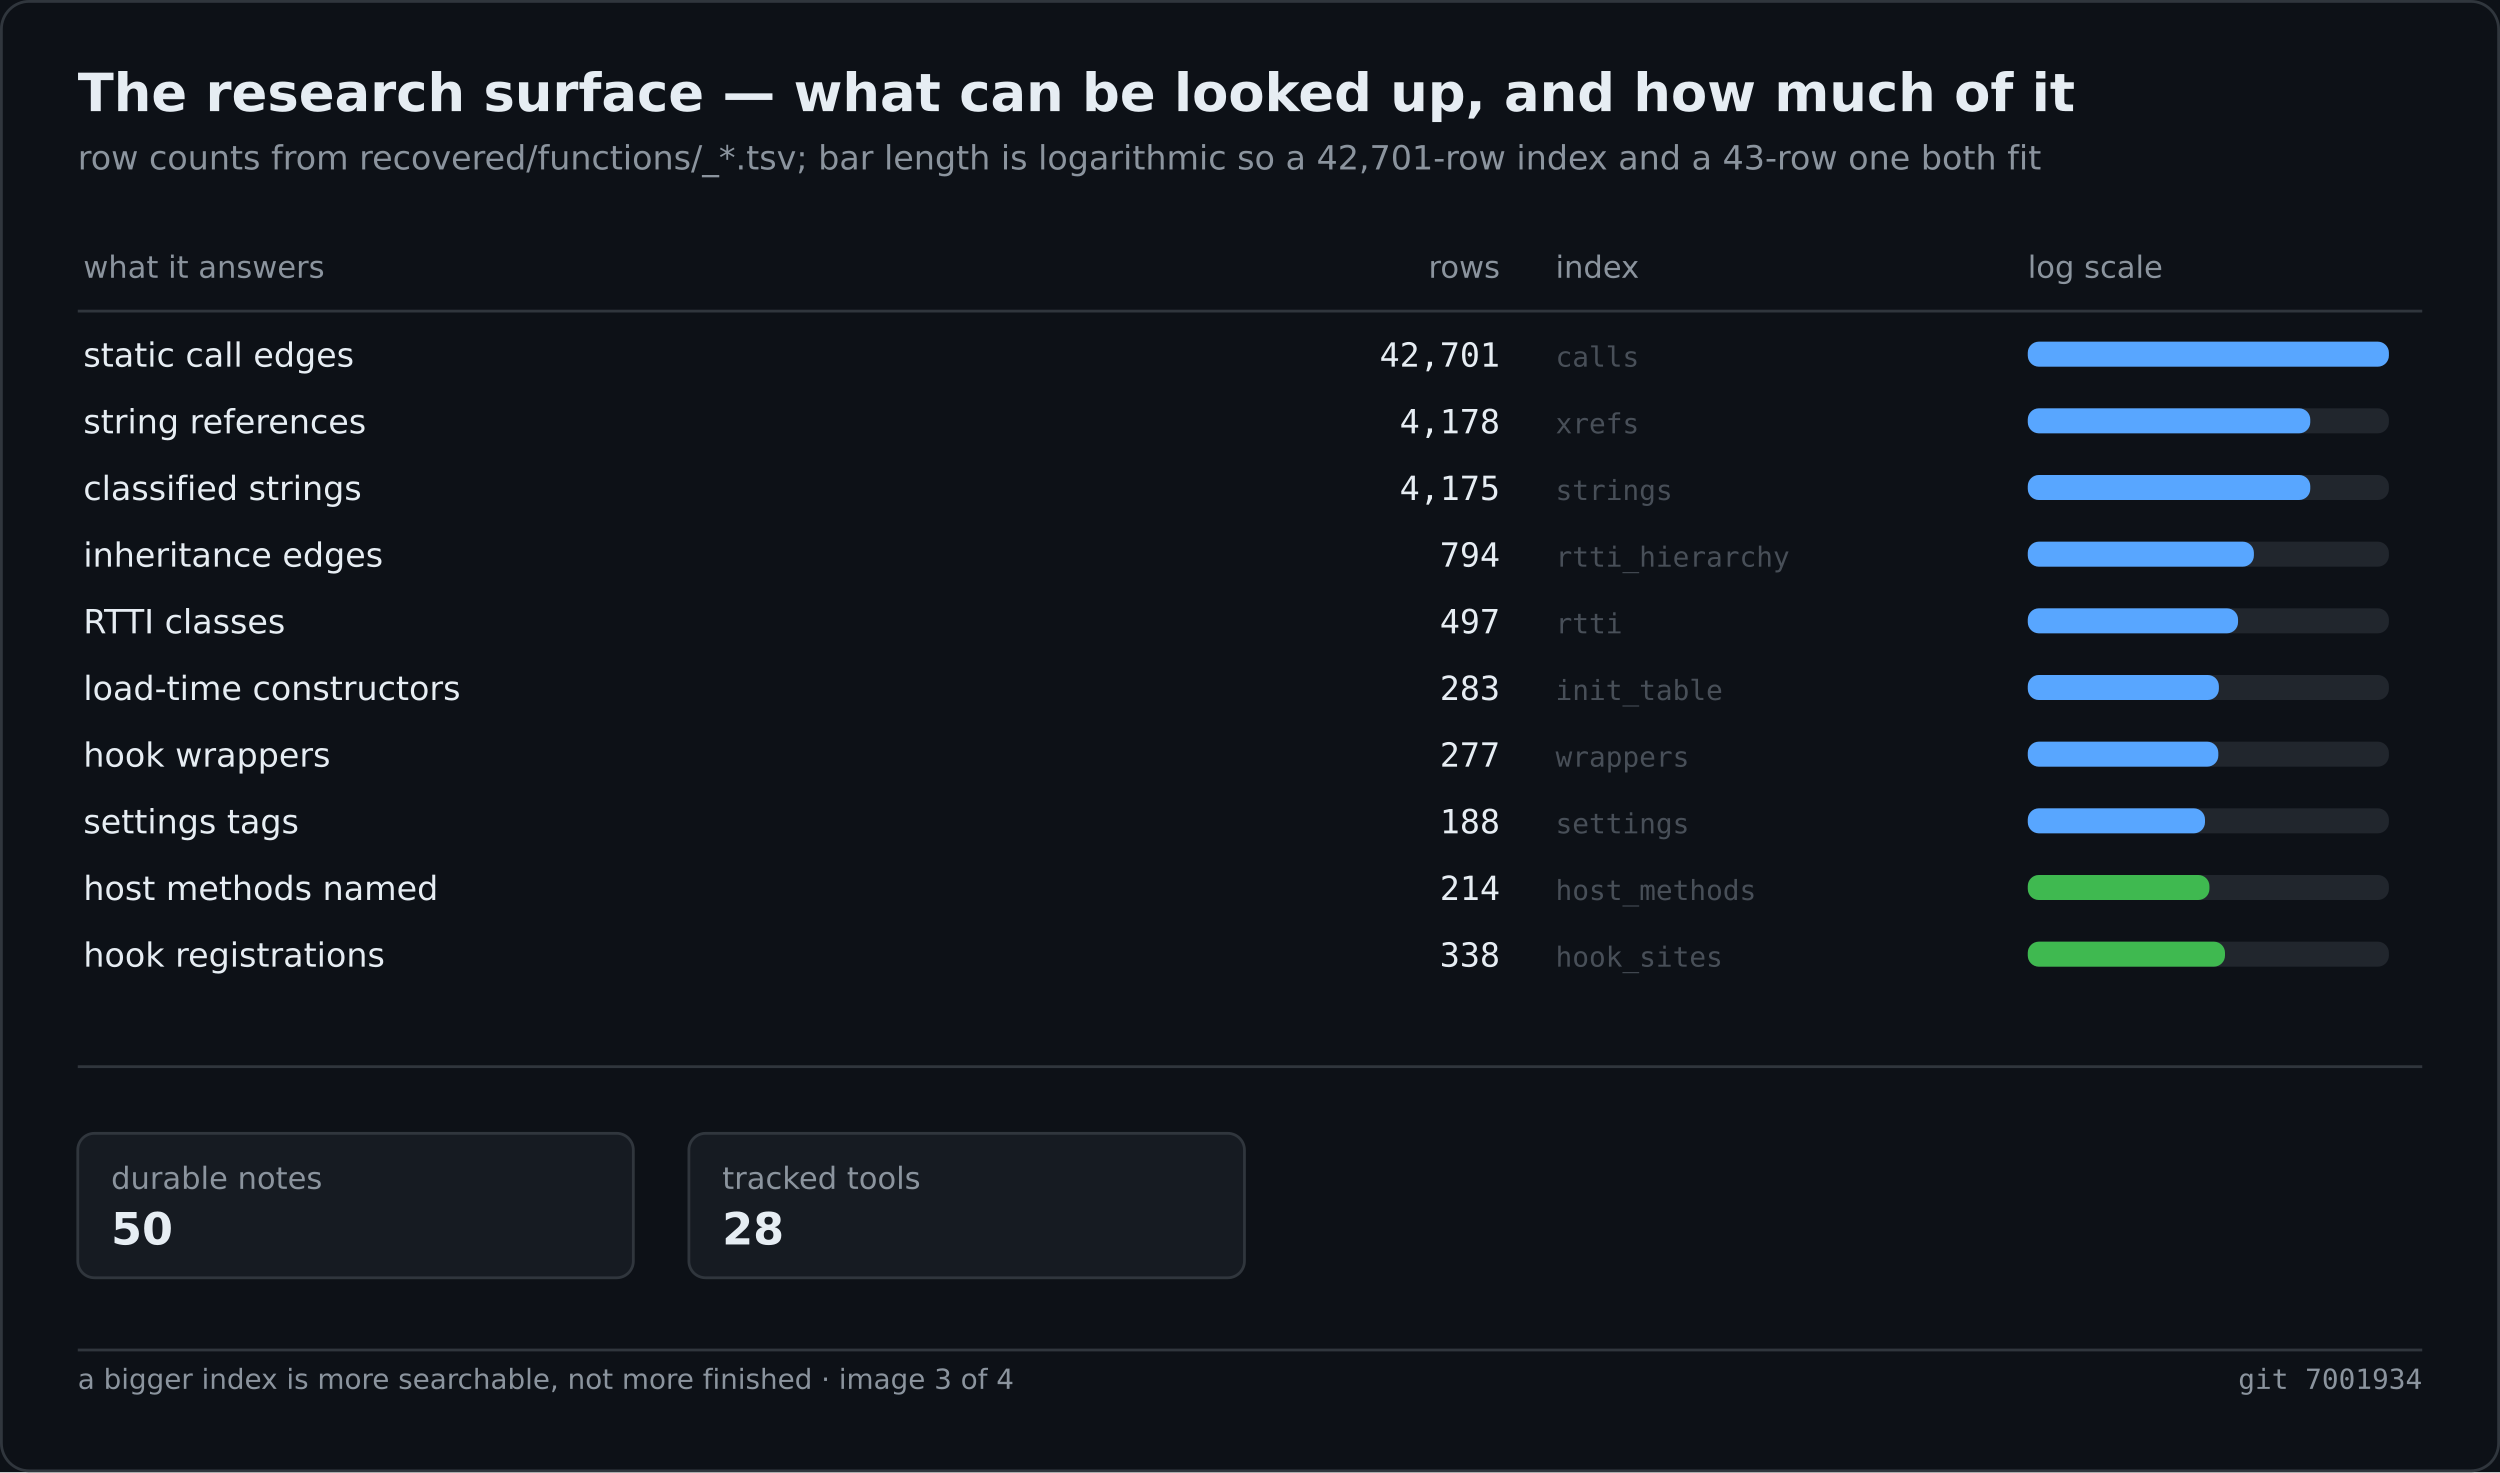
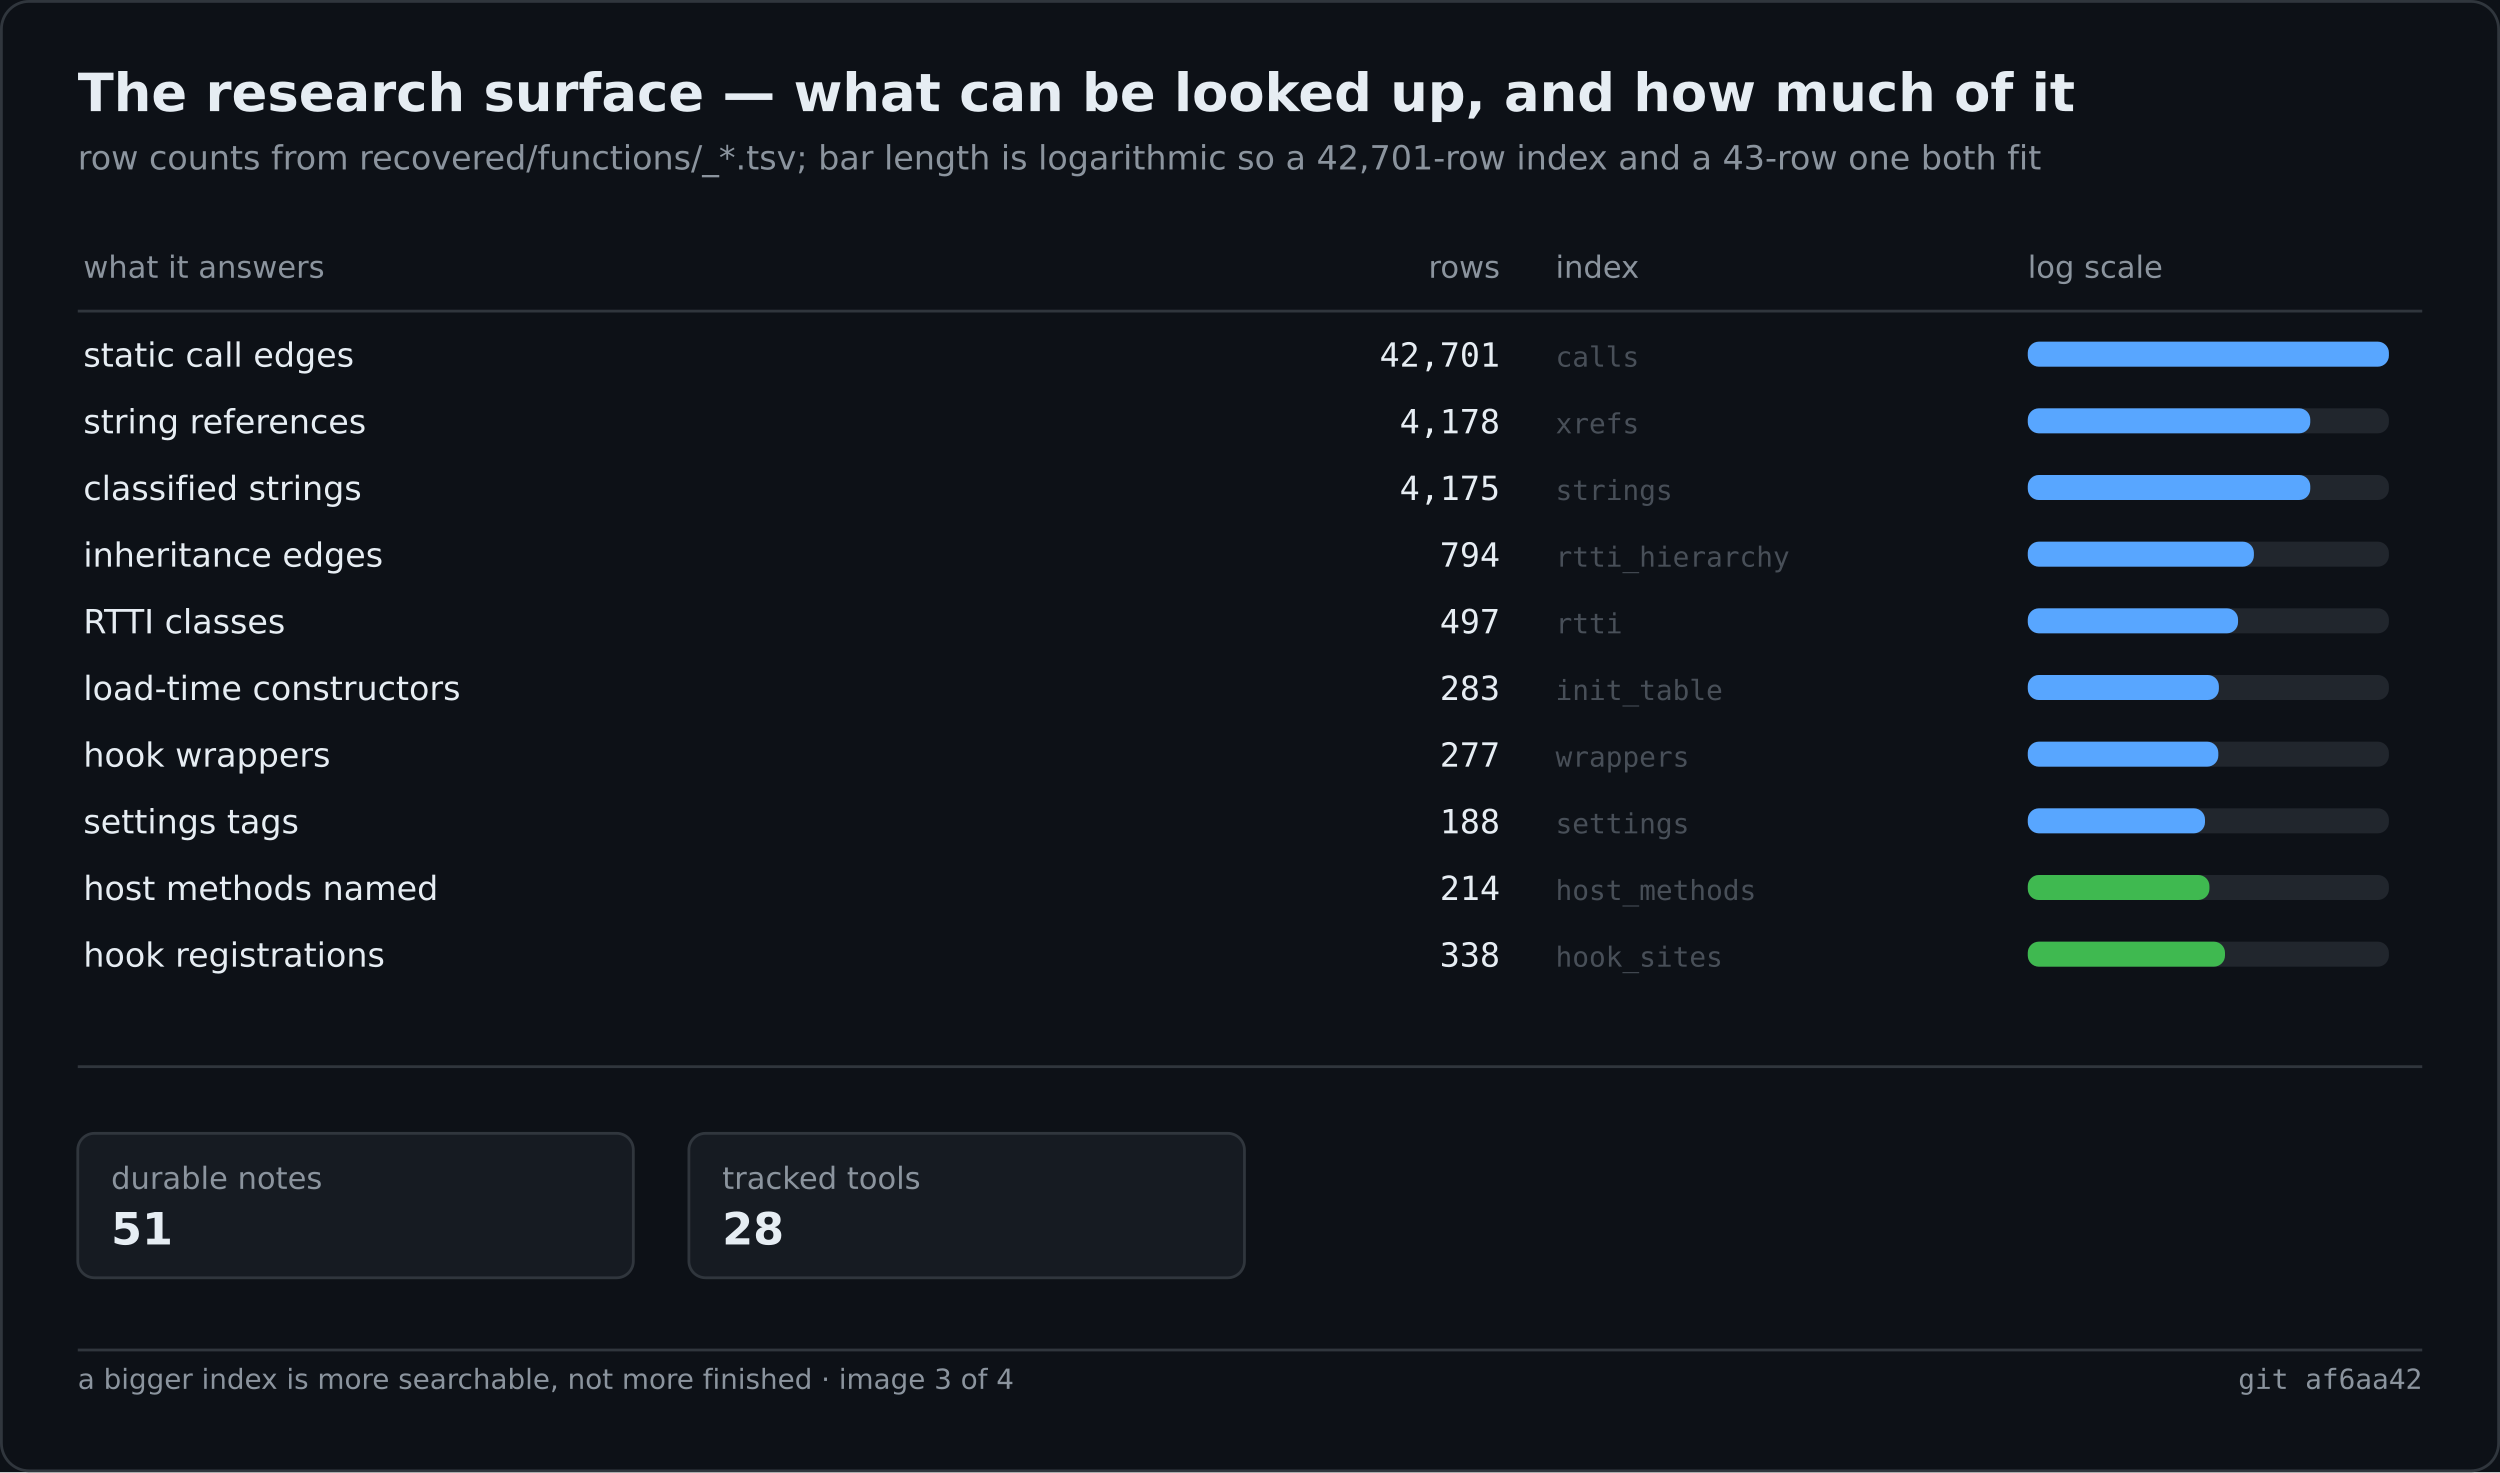
<svg xmlns="http://www.w3.org/2000/svg" width="900" height="530" viewBox="0 0 900 530" role="img" aria-label="The research surface — what can be looked up, and how much of it">
  <rect width="900" height="530" fill="#0d1117" />
  <rect x="0.5" y="0.5" width="899" height="529" fill="none" stroke="#30363d" rx="10" />
  <text x="28" y="40" font-family="Segoe UI,DejaVu Sans,Helvetica,sans-serif" font-size="19" font-weight="600" fill="#e6edf3">The research surface — what can be looked up, and how much of it</text>
  <text x="28" y="61" font-family="Segoe UI,DejaVu Sans,Helvetica,sans-serif" font-size="12" fill="#8b949e">row counts from recovered/functions/_*.tsv; bar length is logarithmic so a 42,701-row index and a 43-row one both fit</text>
  <text x="30.0" y="100.0" font-family="Segoe UI,DejaVu Sans,Helvetica,sans-serif" font-size="11" fill="#8b949e">what it answers</text>
  <text x="540.0" y="100.0" font-family="Segoe UI,DejaVu Sans,Helvetica,sans-serif" font-size="11" fill="#8b949e" text-anchor="end">rows</text>
  <text x="560.0" y="100.0" font-family="Segoe UI,DejaVu Sans,Helvetica,sans-serif" font-size="11" fill="#8b949e">index</text>
  <text x="730.0" y="100.0" font-family="Segoe UI,DejaVu Sans,Helvetica,sans-serif" font-size="11" fill="#8b949e">log scale</text>
  <line x1="28.0" y1="112.0" x2="872.0" y2="112.0" stroke="#30363d" stroke-width="1" />
  <text x="30.0" y="132.0" font-family="Segoe UI,DejaVu Sans,Helvetica,sans-serif" font-size="12" fill="#e6edf3">static call edges</text>
  <text x="540.0" y="132.0" font-family="Cascadia Mono,Consolas,DejaVu Sans Mono,monospace" font-size="12" fill="#e6edf3" text-anchor="end">42,701</text>
  <text x="560.0" y="132.0" font-family="Cascadia Mono,Consolas,DejaVu Sans Mono,monospace" font-size="10" fill="#484f58">calls</text>
  <rect x="730.0" y="123.0" width="130.0" height="9.0" fill="#21262d" rx="4" />
  <rect x="730.0" y="123.0" width="130.0" height="9.0" fill="#58a6ff" rx="4" />
  <text x="30.0" y="156.0" font-family="Segoe UI,DejaVu Sans,Helvetica,sans-serif" font-size="12" fill="#e6edf3">string references</text>
  <text x="540.0" y="156.0" font-family="Cascadia Mono,Consolas,DejaVu Sans Mono,monospace" font-size="12" fill="#e6edf3" text-anchor="end">4,178</text>
  <text x="560.0" y="156.0" font-family="Cascadia Mono,Consolas,DejaVu Sans Mono,monospace" font-size="10" fill="#484f58">xrefs</text>
  <rect x="730.0" y="147.0" width="130.0" height="9.0" fill="#21262d" rx="4" />
  <rect x="730.0" y="147.0" width="101.7" height="9.0" fill="#58a6ff" rx="4" />
  <text x="30.0" y="180.0" font-family="Segoe UI,DejaVu Sans,Helvetica,sans-serif" font-size="12" fill="#e6edf3">classified strings</text>
  <text x="540.0" y="180.0" font-family="Cascadia Mono,Consolas,DejaVu Sans Mono,monospace" font-size="12" fill="#e6edf3" text-anchor="end">4,175</text>
  <text x="560.0" y="180.0" font-family="Cascadia Mono,Consolas,DejaVu Sans Mono,monospace" font-size="10" fill="#484f58">strings</text>
  <rect x="730.0" y="171.0" width="130.0" height="9.0" fill="#21262d" rx="4" />
  <rect x="730.0" y="171.0" width="101.7" height="9.0" fill="#58a6ff" rx="4" />
  <text x="30.0" y="204.0" font-family="Segoe UI,DejaVu Sans,Helvetica,sans-serif" font-size="12" fill="#e6edf3">inheritance edges</text>
  <text x="540.0" y="204.0" font-family="Cascadia Mono,Consolas,DejaVu Sans Mono,monospace" font-size="12" fill="#e6edf3" text-anchor="end">794</text>
  <text x="560.0" y="204.0" font-family="Cascadia Mono,Consolas,DejaVu Sans Mono,monospace" font-size="10" fill="#484f58">rtti_hierarchy</text>
  <rect x="730.0" y="195.0" width="130.0" height="9.0" fill="#21262d" rx="4" />
  <rect x="730.0" y="195.0" width="81.4" height="9.0" fill="#58a6ff" rx="4" />
  <text x="30.0" y="228.0" font-family="Segoe UI,DejaVu Sans,Helvetica,sans-serif" font-size="12" fill="#e6edf3">RTTI classes</text>
  <text x="540.0" y="228.0" font-family="Cascadia Mono,Consolas,DejaVu Sans Mono,monospace" font-size="12" fill="#e6edf3" text-anchor="end">497</text>
  <text x="560.0" y="228.0" font-family="Cascadia Mono,Consolas,DejaVu Sans Mono,monospace" font-size="10" fill="#484f58">rtti</text>
  <rect x="730.0" y="219.0" width="130.0" height="9.0" fill="#21262d" rx="4" />
  <rect x="730.0" y="219.0" width="75.7" height="9.0" fill="#58a6ff" rx="4" />
  <text x="30.0" y="252.0" font-family="Segoe UI,DejaVu Sans,Helvetica,sans-serif" font-size="12" fill="#e6edf3">load-time constructors</text>
  <text x="540.0" y="252.0" font-family="Cascadia Mono,Consolas,DejaVu Sans Mono,monospace" font-size="12" fill="#e6edf3" text-anchor="end">283</text>
  <text x="560.0" y="252.0" font-family="Cascadia Mono,Consolas,DejaVu Sans Mono,monospace" font-size="10" fill="#484f58">init_table</text>
  <rect x="730.0" y="243.0" width="130.0" height="9.0" fill="#21262d" rx="4" />
  <rect x="730.0" y="243.0" width="68.8" height="9.0" fill="#58a6ff" rx="4" />
  <text x="30.0" y="276.0" font-family="Segoe UI,DejaVu Sans,Helvetica,sans-serif" font-size="12" fill="#e6edf3">hook wrappers</text>
  <text x="540.0" y="276.0" font-family="Cascadia Mono,Consolas,DejaVu Sans Mono,monospace" font-size="12" fill="#e6edf3" text-anchor="end">277</text>
  <text x="560.0" y="276.0" font-family="Cascadia Mono,Consolas,DejaVu Sans Mono,monospace" font-size="10" fill="#484f58">wrappers</text>
  <rect x="730.0" y="267.0" width="130.0" height="9.0" fill="#21262d" rx="4" />
  <rect x="730.0" y="267.0" width="68.6" height="9.0" fill="#58a6ff" rx="4" />
  <text x="30.0" y="300.0" font-family="Segoe UI,DejaVu Sans,Helvetica,sans-serif" font-size="12" fill="#e6edf3">settings tags</text>
  <text x="540.0" y="300.0" font-family="Cascadia Mono,Consolas,DejaVu Sans Mono,monospace" font-size="12" fill="#e6edf3" text-anchor="end">188</text>
  <text x="560.0" y="300.0" font-family="Cascadia Mono,Consolas,DejaVu Sans Mono,monospace" font-size="10" fill="#484f58">settings</text>
  <rect x="730.0" y="291.0" width="130.0" height="9.0" fill="#21262d" rx="4" />
  <rect x="730.0" y="291.0" width="63.8" height="9.0" fill="#58a6ff" rx="4" />
  <text x="30.0" y="324.0" font-family="Segoe UI,DejaVu Sans,Helvetica,sans-serif" font-size="12" fill="#e6edf3">host methods named</text>
  <text x="540.0" y="324.0" font-family="Cascadia Mono,Consolas,DejaVu Sans Mono,monospace" font-size="12" fill="#e6edf3" text-anchor="end">214</text>
  <text x="560.0" y="324.0" font-family="Cascadia Mono,Consolas,DejaVu Sans Mono,monospace" font-size="10" fill="#484f58">host_methods</text>
  <rect x="730.0" y="315.0" width="130.0" height="9.0" fill="#21262d" rx="4" />
  <rect x="730.0" y="315.0" width="65.4" height="9.0" fill="#3fb950" rx="4" />
  <text x="30.0" y="348.0" font-family="Segoe UI,DejaVu Sans,Helvetica,sans-serif" font-size="12" fill="#e6edf3">hook registrations</text>
  <text x="540.0" y="348.0" font-family="Cascadia Mono,Consolas,DejaVu Sans Mono,monospace" font-size="12" fill="#e6edf3" text-anchor="end">338</text>
  <text x="560.0" y="348.0" font-family="Cascadia Mono,Consolas,DejaVu Sans Mono,monospace" font-size="10" fill="#484f58">hook_sites</text>
  <rect x="730.0" y="339.0" width="130.0" height="9.0" fill="#21262d" rx="4" />
  <rect x="730.0" y="339.0" width="71.0" height="9.0" fill="#3fb950" rx="4" />
  <line x1="28.0" y1="384.0" x2="872.0" y2="384.0" stroke="#30363d" stroke-width="1" />
  <rect x="28.0" y="408.0" width="200.0" height="52.0" fill="#161b22" rx="6" stroke="#30363d" stroke-width="1" />
  <text x="40.0" y="428.0" font-family="Segoe UI,DejaVu Sans,Helvetica,sans-serif" font-size="11" fill="#8b949e">durable notes</text>
-   <text x="40.0" y="448.0" font-family="Segoe UI,DejaVu Sans,Helvetica,sans-serif" font-size="16" fill="#e6edf3" font-weight="600">50</text>
+   <text x="40.0" y="448.0" font-family="Segoe UI,DejaVu Sans,Helvetica,sans-serif" font-size="16" fill="#e6edf3" font-weight="600">51</text>
  <rect x="248.0" y="408.0" width="200.0" height="52.0" fill="#161b22" rx="6" stroke="#30363d" stroke-width="1" />
  <text x="260.0" y="428.0" font-family="Segoe UI,DejaVu Sans,Helvetica,sans-serif" font-size="11" fill="#8b949e">tracked tools</text>
  <text x="260.0" y="448.0" font-family="Segoe UI,DejaVu Sans,Helvetica,sans-serif" font-size="16" fill="#e6edf3" font-weight="600">28</text>
  <line x1="28.0" y1="486.0" x2="872.0" y2="486.0" stroke="#30363d" stroke-width="1" />
  <text x="28.0" y="500.0" font-family="Segoe UI,DejaVu Sans,Helvetica,sans-serif" font-size="10" fill="#8b949e">a bigger index is more searchable, not more finished · image 3 of 4</text>
-   <text x="872.0" y="500.0" font-family="Cascadia Mono,Consolas,DejaVu Sans Mono,monospace" font-size="10" fill="#8b949e" text-anchor="end">git 7001934</text>
+   <text x="872.0" y="500.0" font-family="Cascadia Mono,Consolas,DejaVu Sans Mono,monospace" font-size="10" fill="#8b949e" text-anchor="end">git af6aa42</text>
</svg>
